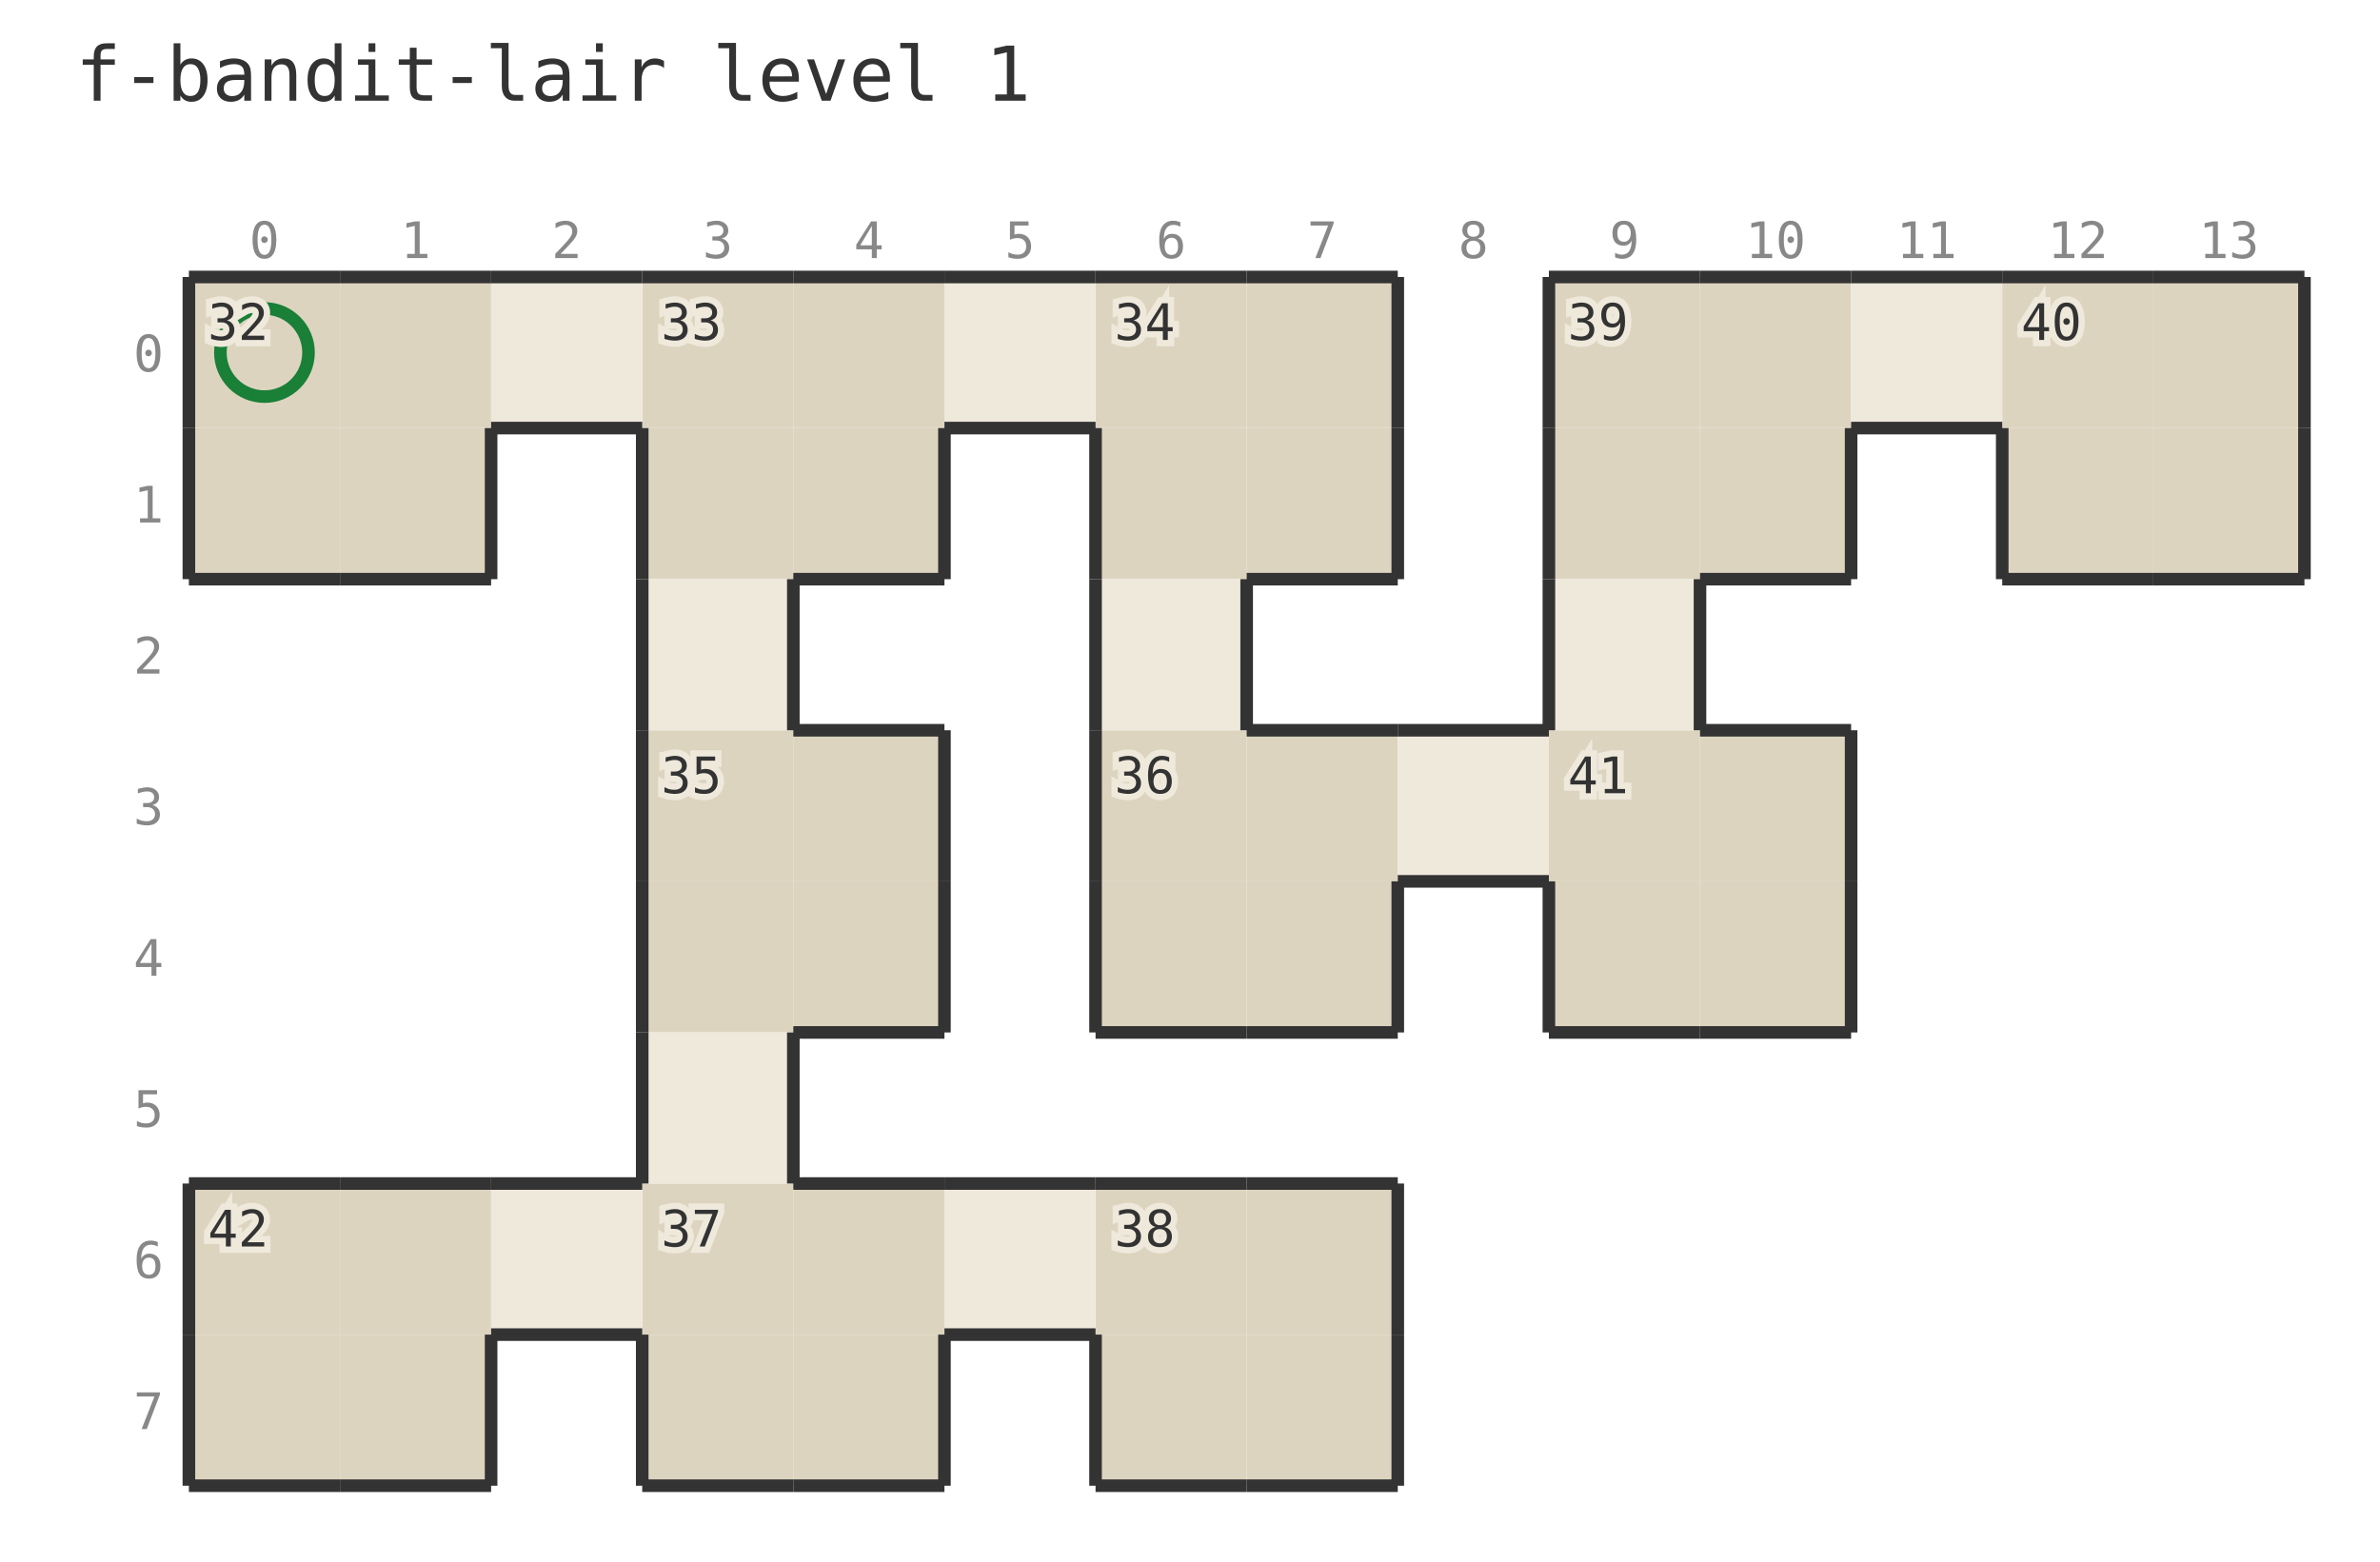
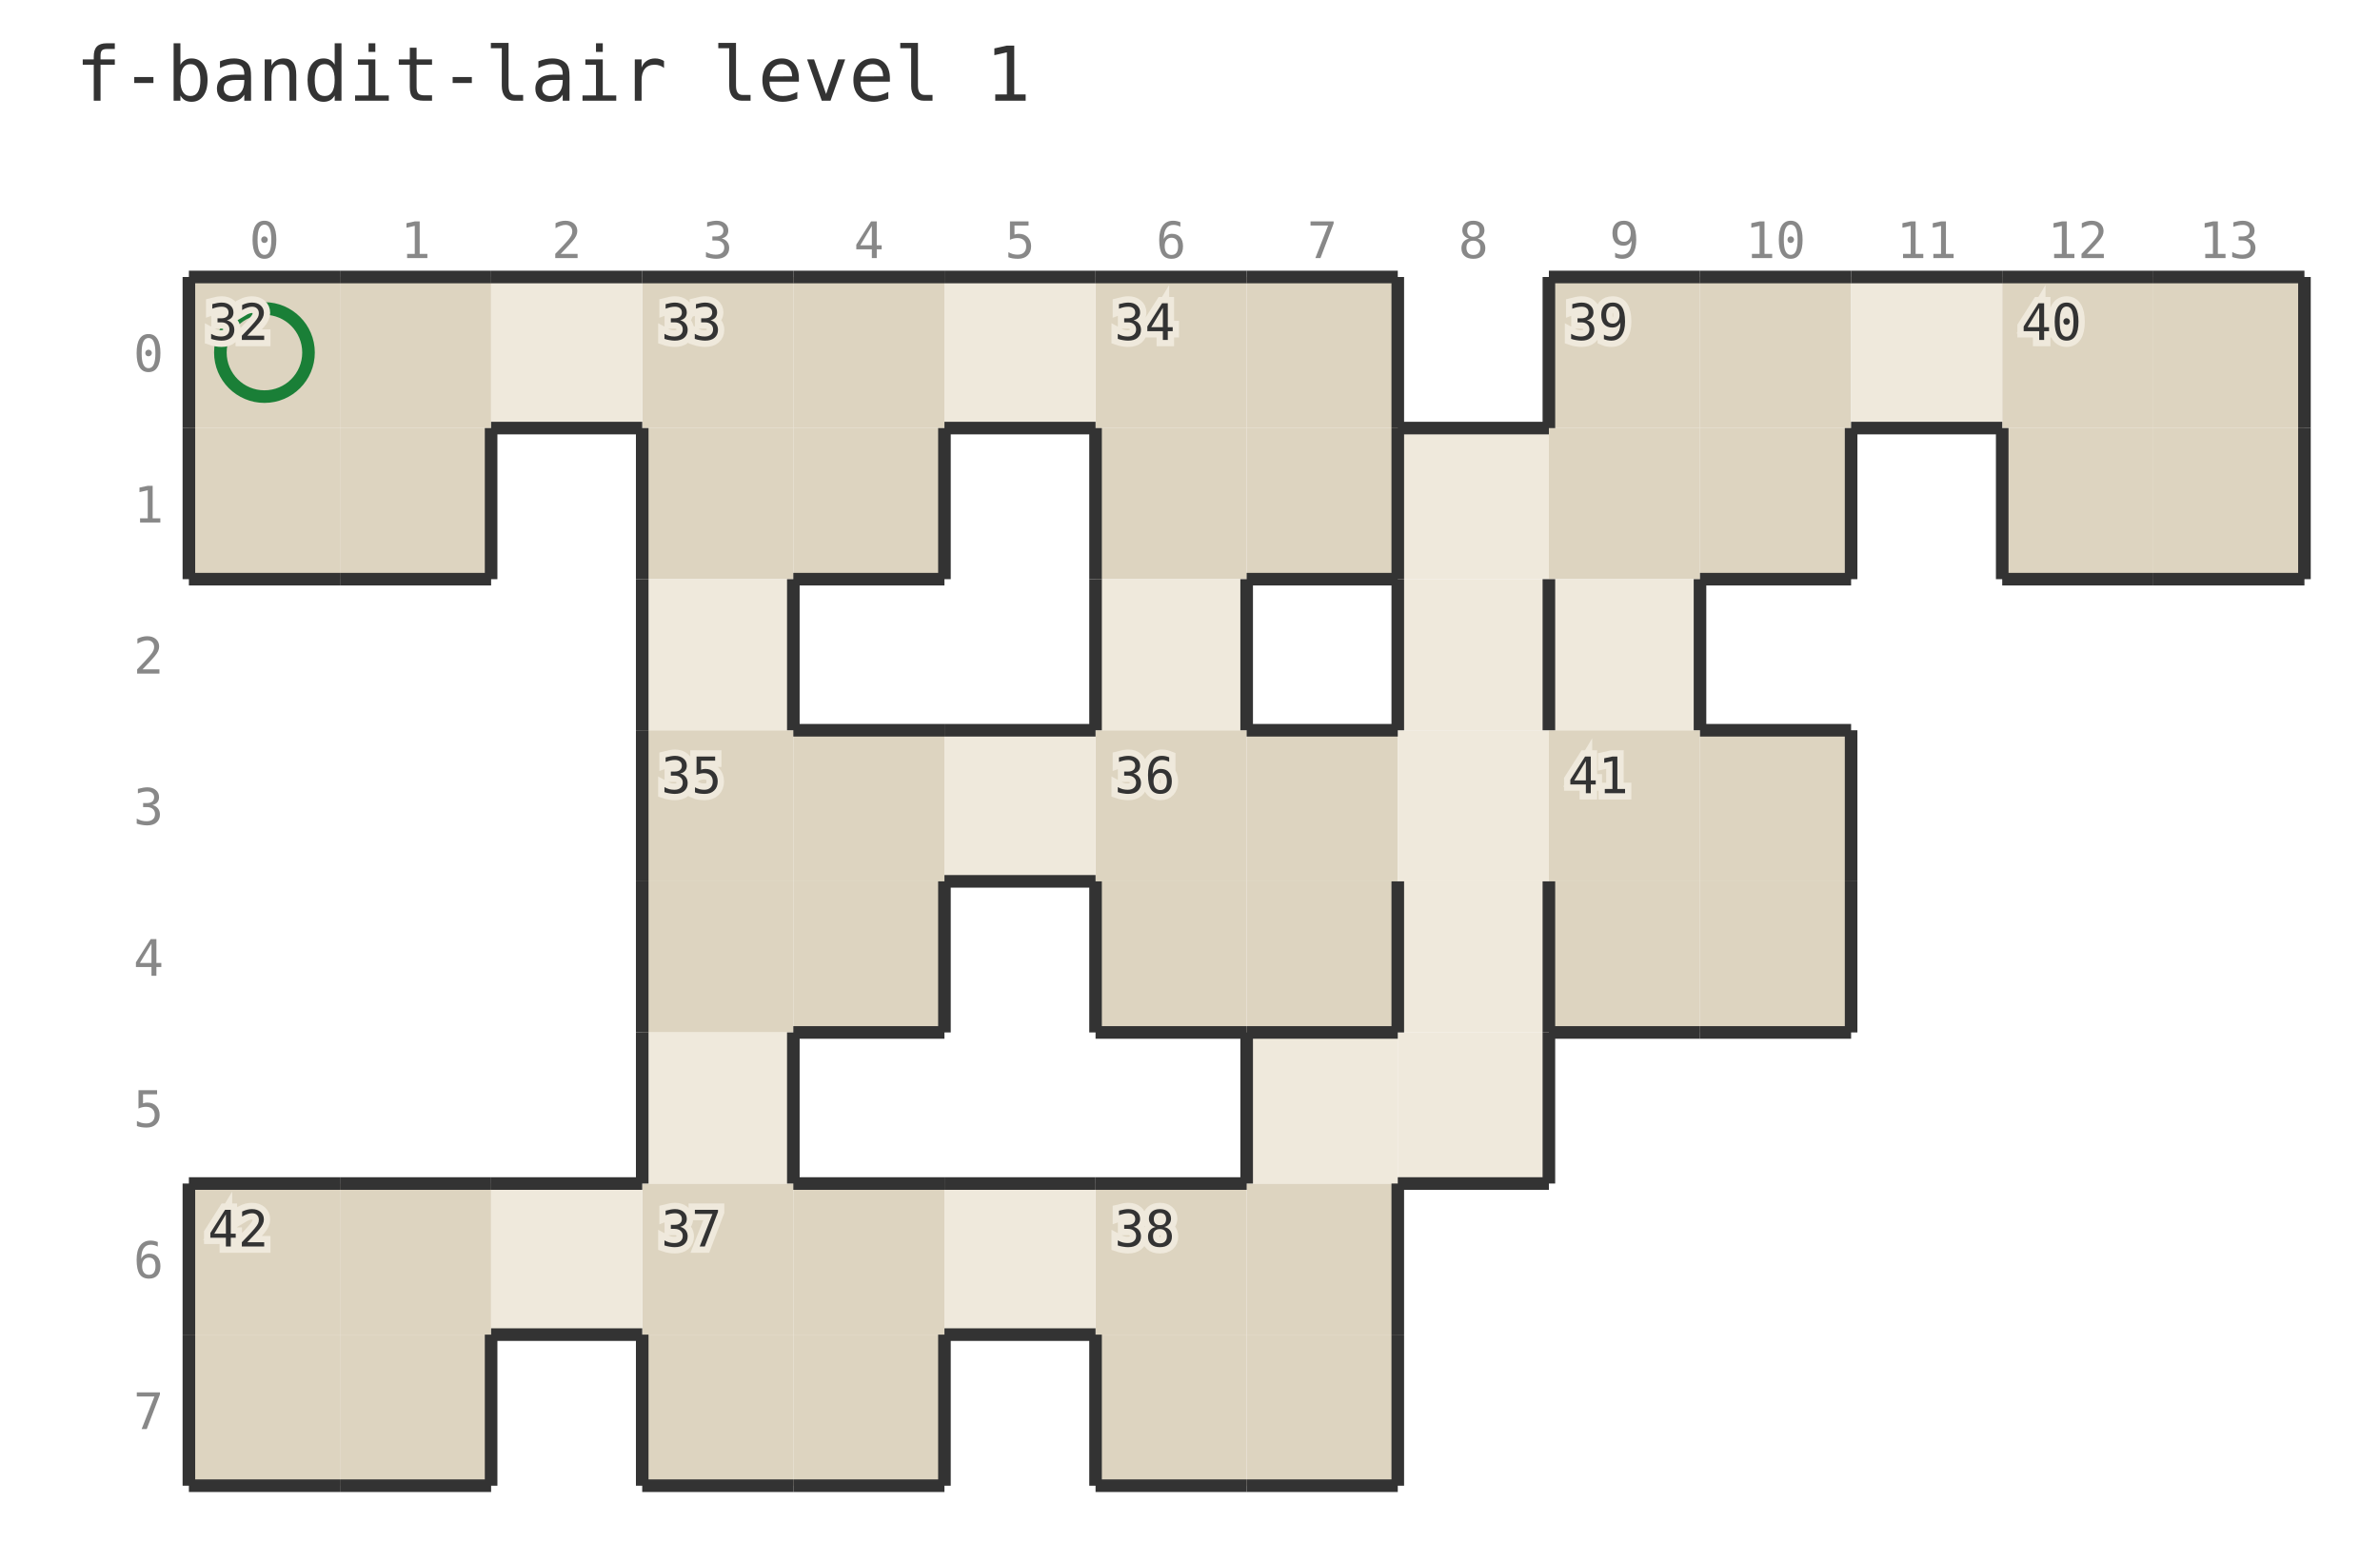
<svg xmlns="http://www.w3.org/2000/svg" width="378" height="248" viewBox="0 0 378 248">
  <text x="12" y="16" font-family="monospace" font-size="12" fill="#333333">f-bandit-lair level 1</text>
  <text x="42" y="41" font-family="monospace" font-size="8" text-anchor="middle" fill="#888888">0</text>
  <text x="66" y="41" font-family="monospace" font-size="8" text-anchor="middle" fill="#888888">1</text>
  <text x="90" y="41" font-family="monospace" font-size="8" text-anchor="middle" fill="#888888">2</text>
  <text x="114" y="41" font-family="monospace" font-size="8" text-anchor="middle" fill="#888888">3</text>
  <text x="138" y="41" font-family="monospace" font-size="8" text-anchor="middle" fill="#888888">4</text>
  <text x="162" y="41" font-family="monospace" font-size="8" text-anchor="middle" fill="#888888">5</text>
  <text x="186" y="41" font-family="monospace" font-size="8" text-anchor="middle" fill="#888888">6</text>
  <text x="210" y="41" font-family="monospace" font-size="8" text-anchor="middle" fill="#888888">7</text>
  <text x="234" y="41" font-family="monospace" font-size="8" text-anchor="middle" fill="#888888">8</text>
  <text x="258" y="41" font-family="monospace" font-size="8" text-anchor="middle" fill="#888888">9</text>
  <text x="282" y="41" font-family="monospace" font-size="8" text-anchor="middle" fill="#888888">10</text>
  <text x="306" y="41" font-family="monospace" font-size="8" text-anchor="middle" fill="#888888">11</text>
  <text x="330" y="41" font-family="monospace" font-size="8" text-anchor="middle" fill="#888888">12</text>
  <text x="354" y="41" font-family="monospace" font-size="8" text-anchor="middle" fill="#888888">13</text>
  <text x="26" y="59" font-family="monospace" font-size="8" text-anchor="end" fill="#888888">0</text>
  <text x="26" y="83" font-family="monospace" font-size="8" text-anchor="end" fill="#888888">1</text>
  <text x="26" y="107" font-family="monospace" font-size="8" text-anchor="end" fill="#888888">2</text>
  <text x="26" y="131" font-family="monospace" font-size="8" text-anchor="end" fill="#888888">3</text>
  <text x="26" y="155" font-family="monospace" font-size="8" text-anchor="end" fill="#888888">4</text>
  <text x="26" y="179" font-family="monospace" font-size="8" text-anchor="end" fill="#888888">5</text>
  <text x="26" y="203" font-family="monospace" font-size="8" text-anchor="end" fill="#888888">6</text>
  <text x="26" y="227" font-family="monospace" font-size="8" text-anchor="end" fill="#888888">7</text>
  <rect x="30" y="44" width="24" height="24" fill="#ddd4c0" />
  <rect x="54" y="44" width="24" height="24" fill="#ddd4c0" />
  <rect x="30" y="68" width="24" height="24" fill="#ddd4c0" />
  <rect x="54" y="68" width="24" height="24" fill="#ddd4c0" />
  <rect x="102" y="44" width="24" height="24" fill="#ddd4c0" />
  <rect x="126" y="44" width="24" height="24" fill="#ddd4c0" />
  <rect x="102" y="68" width="24" height="24" fill="#ddd4c0" />
  <rect x="126" y="68" width="24" height="24" fill="#ddd4c0" />
  <rect x="174" y="44" width="24" height="24" fill="#ddd4c0" />
  <rect x="198" y="44" width="24" height="24" fill="#ddd4c0" />
  <rect x="174" y="68" width="24" height="24" fill="#ddd4c0" />
  <rect x="198" y="68" width="24" height="24" fill="#ddd4c0" />
  <rect x="102" y="116" width="24" height="24" fill="#ddd4c0" />
  <rect x="126" y="116" width="24" height="24" fill="#ddd4c0" />
  <rect x="102" y="140" width="24" height="24" fill="#ddd4c0" />
  <rect x="126" y="140" width="24" height="24" fill="#ddd4c0" />
  <rect x="174" y="116" width="24" height="24" fill="#ddd4c0" />
  <rect x="198" y="116" width="24" height="24" fill="#ddd4c0" />
  <rect x="174" y="140" width="24" height="24" fill="#ddd4c0" />
  <rect x="198" y="140" width="24" height="24" fill="#ddd4c0" />
  <rect x="102" y="188" width="24" height="24" fill="#ddd4c0" />
  <rect x="126" y="188" width="24" height="24" fill="#ddd4c0" />
  <rect x="102" y="212" width="24" height="24" fill="#ddd4c0" />
  <rect x="126" y="212" width="24" height="24" fill="#ddd4c0" />
  <rect x="174" y="188" width="24" height="24" fill="#ddd4c0" />
  <rect x="198" y="188" width="24" height="24" fill="#ddd4c0" />
  <rect x="174" y="212" width="24" height="24" fill="#ddd4c0" />
  <rect x="198" y="212" width="24" height="24" fill="#ddd4c0" />
  <rect x="246" y="44" width="24" height="24" fill="#ddd4c0" />
  <rect x="270" y="44" width="24" height="24" fill="#ddd4c0" />
  <rect x="246" y="68" width="24" height="24" fill="#ddd4c0" />
  <rect x="270" y="68" width="24" height="24" fill="#ddd4c0" />
  <rect x="318" y="44" width="24" height="24" fill="#ddd4c0" />
  <rect x="342" y="44" width="24" height="24" fill="#ddd4c0" />
  <rect x="318" y="68" width="24" height="24" fill="#ddd4c0" />
  <rect x="342" y="68" width="24" height="24" fill="#ddd4c0" />
  <rect x="246" y="116" width="24" height="24" fill="#ddd4c0" />
  <rect x="270" y="116" width="24" height="24" fill="#ddd4c0" />
  <rect x="246" y="140" width="24" height="24" fill="#ddd4c0" />
  <rect x="270" y="140" width="24" height="24" fill="#ddd4c0" />
  <rect x="30" y="188" width="24" height="24" fill="#ddd4c0" />
  <rect x="54" y="188" width="24" height="24" fill="#ddd4c0" />
  <rect x="30" y="212" width="24" height="24" fill="#ddd4c0" />
  <rect x="54" y="212" width="24" height="24" fill="#ddd4c0" />
  <rect x="78" y="44" width="24" height="24" fill="#efe9dc" />
  <rect x="150" y="44" width="24" height="24" fill="#efe9dc" />
  <rect x="294" y="44" width="24" height="24" fill="#efe9dc" />
+   <rect x="222" y="68" width="24" height="24" fill="#efe9dc" />
  <rect x="102" y="92" width="24" height="24" fill="#efe9dc" />
  <rect x="174" y="92" width="24" height="24" fill="#efe9dc" />
+   <rect x="222" y="92" width="24" height="24" fill="#efe9dc" />
  <rect x="246" y="92" width="24" height="24" fill="#efe9dc" />
+   <rect x="150" y="116" width="24" height="24" fill="#efe9dc" />
  <rect x="222" y="116" width="24" height="24" fill="#efe9dc" />
+   <rect x="222" y="140" width="24" height="24" fill="#efe9dc" />
  <rect x="102" y="164" width="24" height="24" fill="#efe9dc" />
+   <rect x="198" y="164" width="24" height="24" fill="#efe9dc" />
+   <rect x="222" y="164" width="24" height="24" fill="#efe9dc" />
  <rect x="78" y="188" width="24" height="24" fill="#efe9dc" />
  <rect x="150" y="188" width="24" height="24" fill="#efe9dc" />
  <line x1="30" y1="44" x2="30" y2="68" stroke="#333333" stroke-width="2" />
  <line x1="30" y1="44" x2="54" y2="44" stroke="#333333" stroke-width="2" />
  <line x1="30" y1="68" x2="30" y2="92" stroke="#333333" stroke-width="2" />
  <line x1="30" y1="92" x2="54" y2="92" stroke="#333333" stroke-width="2" />
  <line x1="30" y1="188" x2="30" y2="212" stroke="#333333" stroke-width="2" />
  <line x1="30" y1="188" x2="54" y2="188" stroke="#333333" stroke-width="2" />
  <line x1="30" y1="212" x2="30" y2="236" stroke="#333333" stroke-width="2" />
  <line x1="30" y1="236" x2="54" y2="236" stroke="#333333" stroke-width="2" />
  <line x1="54" y1="44" x2="78" y2="44" stroke="#333333" stroke-width="2" />
  <line x1="54" y1="92" x2="78" y2="92" stroke="#333333" stroke-width="2" />
  <line x1="54" y1="188" x2="78" y2="188" stroke="#333333" stroke-width="2" />
  <line x1="54" y1="236" x2="78" y2="236" stroke="#333333" stroke-width="2" />
  <line x1="78" y1="44" x2="102" y2="44" stroke="#333333" stroke-width="2" />
  <line x1="78" y1="68" x2="78" y2="92" stroke="#333333" stroke-width="2" />
  <line x1="78" y1="68" x2="102" y2="68" stroke="#333333" stroke-width="2" />
  <line x1="78" y1="188" x2="102" y2="188" stroke="#333333" stroke-width="2" />
  <line x1="78" y1="212" x2="78" y2="236" stroke="#333333" stroke-width="2" />
  <line x1="78" y1="212" x2="102" y2="212" stroke="#333333" stroke-width="2" />
  <line x1="102" y1="44" x2="126" y2="44" stroke="#333333" stroke-width="2" />
  <line x1="102" y1="68" x2="102" y2="92" stroke="#333333" stroke-width="2" />
  <line x1="102" y1="92" x2="102" y2="116" stroke="#333333" stroke-width="2" />
  <line x1="102" y1="116" x2="102" y2="140" stroke="#333333" stroke-width="2" />
  <line x1="102" y1="140" x2="102" y2="164" stroke="#333333" stroke-width="2" />
  <line x1="102" y1="164" x2="102" y2="188" stroke="#333333" stroke-width="2" />
  <line x1="102" y1="212" x2="102" y2="236" stroke="#333333" stroke-width="2" />
  <line x1="102" y1="236" x2="126" y2="236" stroke="#333333" stroke-width="2" />
  <line x1="126" y1="44" x2="150" y2="44" stroke="#333333" stroke-width="2" />
  <line x1="126" y1="92" x2="126" y2="116" stroke="#333333" stroke-width="2" />
  <line x1="126" y1="92" x2="150" y2="92" stroke="#333333" stroke-width="2" />
  <line x1="126" y1="116" x2="150" y2="116" stroke="#333333" stroke-width="2" />
  <line x1="126" y1="164" x2="126" y2="188" stroke="#333333" stroke-width="2" />
  <line x1="126" y1="164" x2="150" y2="164" stroke="#333333" stroke-width="2" />
  <line x1="126" y1="188" x2="150" y2="188" stroke="#333333" stroke-width="2" />
  <line x1="126" y1="236" x2="150" y2="236" stroke="#333333" stroke-width="2" />
  <line x1="150" y1="44" x2="174" y2="44" stroke="#333333" stroke-width="2" />
  <line x1="150" y1="68" x2="150" y2="92" stroke="#333333" stroke-width="2" />
  <line x1="150" y1="68" x2="174" y2="68" stroke="#333333" stroke-width="2" />
-   <line x1="150" y1="116" x2="150" y2="140" stroke="#333333" stroke-width="2" />
+   <line x1="150" y1="116" x2="174" y2="116" stroke="#333333" stroke-width="2" />
  <line x1="150" y1="140" x2="150" y2="164" stroke="#333333" stroke-width="2" />
+   <line x1="150" y1="140" x2="174" y2="140" stroke="#333333" stroke-width="2" />
  <line x1="150" y1="188" x2="174" y2="188" stroke="#333333" stroke-width="2" />
  <line x1="150" y1="212" x2="150" y2="236" stroke="#333333" stroke-width="2" />
  <line x1="150" y1="212" x2="174" y2="212" stroke="#333333" stroke-width="2" />
  <line x1="174" y1="44" x2="198" y2="44" stroke="#333333" stroke-width="2" />
  <line x1="174" y1="68" x2="174" y2="92" stroke="#333333" stroke-width="2" />
  <line x1="174" y1="92" x2="174" y2="116" stroke="#333333" stroke-width="2" />
-   <line x1="174" y1="116" x2="174" y2="140" stroke="#333333" stroke-width="2" />
  <line x1="174" y1="140" x2="174" y2="164" stroke="#333333" stroke-width="2" />
  <line x1="174" y1="164" x2="198" y2="164" stroke="#333333" stroke-width="2" />
  <line x1="174" y1="188" x2="198" y2="188" stroke="#333333" stroke-width="2" />
  <line x1="174" y1="212" x2="174" y2="236" stroke="#333333" stroke-width="2" />
  <line x1="174" y1="236" x2="198" y2="236" stroke="#333333" stroke-width="2" />
  <line x1="198" y1="44" x2="222" y2="44" stroke="#333333" stroke-width="2" />
  <line x1="198" y1="92" x2="198" y2="116" stroke="#333333" stroke-width="2" />
  <line x1="198" y1="92" x2="222" y2="92" stroke="#333333" stroke-width="2" />
  <line x1="198" y1="116" x2="222" y2="116" stroke="#333333" stroke-width="2" />
+   <line x1="198" y1="164" x2="198" y2="188" stroke="#333333" stroke-width="2" />
  <line x1="198" y1="164" x2="222" y2="164" stroke="#333333" stroke-width="2" />
-   <line x1="198" y1="188" x2="222" y2="188" stroke="#333333" stroke-width="2" />
  <line x1="198" y1="236" x2="222" y2="236" stroke="#333333" stroke-width="2" />
  <line x1="222" y1="44" x2="222" y2="68" stroke="#333333" stroke-width="2" />
  <line x1="222" y1="68" x2="222" y2="92" stroke="#333333" stroke-width="2" />
-   <line x1="222" y1="116" x2="246" y2="116" stroke="#333333" stroke-width="2" />
+   <line x1="222" y1="68" x2="246" y2="68" stroke="#333333" stroke-width="2" />
+   <line x1="222" y1="92" x2="222" y2="116" stroke="#333333" stroke-width="2" />
  <line x1="222" y1="140" x2="222" y2="164" stroke="#333333" stroke-width="2" />
-   <line x1="222" y1="140" x2="246" y2="140" stroke="#333333" stroke-width="2" />
  <line x1="222" y1="188" x2="222" y2="212" stroke="#333333" stroke-width="2" />
+   <line x1="222" y1="188" x2="246" y2="188" stroke="#333333" stroke-width="2" />
  <line x1="222" y1="212" x2="222" y2="236" stroke="#333333" stroke-width="2" />
  <line x1="246" y1="44" x2="246" y2="68" stroke="#333333" stroke-width="2" />
  <line x1="246" y1="44" x2="270" y2="44" stroke="#333333" stroke-width="2" />
-   <line x1="246" y1="68" x2="246" y2="92" stroke="#333333" stroke-width="2" />
  <line x1="246" y1="92" x2="246" y2="116" stroke="#333333" stroke-width="2" />
  <line x1="246" y1="140" x2="246" y2="164" stroke="#333333" stroke-width="2" />
+   <line x1="246" y1="164" x2="246" y2="188" stroke="#333333" stroke-width="2" />
  <line x1="246" y1="164" x2="270" y2="164" stroke="#333333" stroke-width="2" />
  <line x1="270" y1="44" x2="294" y2="44" stroke="#333333" stroke-width="2" />
  <line x1="270" y1="92" x2="270" y2="116" stroke="#333333" stroke-width="2" />
  <line x1="270" y1="92" x2="294" y2="92" stroke="#333333" stroke-width="2" />
  <line x1="270" y1="116" x2="294" y2="116" stroke="#333333" stroke-width="2" />
  <line x1="270" y1="164" x2="294" y2="164" stroke="#333333" stroke-width="2" />
  <line x1="294" y1="44" x2="318" y2="44" stroke="#333333" stroke-width="2" />
  <line x1="294" y1="68" x2="294" y2="92" stroke="#333333" stroke-width="2" />
  <line x1="294" y1="68" x2="318" y2="68" stroke="#333333" stroke-width="2" />
  <line x1="294" y1="116" x2="294" y2="140" stroke="#333333" stroke-width="2" />
  <line x1="294" y1="140" x2="294" y2="164" stroke="#333333" stroke-width="2" />
  <line x1="318" y1="44" x2="342" y2="44" stroke="#333333" stroke-width="2" />
  <line x1="318" y1="68" x2="318" y2="92" stroke="#333333" stroke-width="2" />
  <line x1="318" y1="92" x2="342" y2="92" stroke="#333333" stroke-width="2" />
  <line x1="342" y1="44" x2="366" y2="44" stroke="#333333" stroke-width="2" />
  <line x1="342" y1="92" x2="366" y2="92" stroke="#333333" stroke-width="2" />
  <line x1="366" y1="44" x2="366" y2="68" stroke="#333333" stroke-width="2" />
  <line x1="366" y1="68" x2="366" y2="92" stroke="#333333" stroke-width="2" />
  <circle cx="42" cy="56" r="7" fill="none" stroke="#1a7f37" stroke-width="2" />
  <text x="33" y="54" font-family="monospace" font-size="8" paint-order="stroke" stroke="#efe9dc" stroke-width="2" fill="#333333">32</text>
  <text x="105" y="54" font-family="monospace" font-size="8" paint-order="stroke" stroke="#efe9dc" stroke-width="2" fill="#333333">33</text>
  <text x="177" y="54" font-family="monospace" font-size="8" paint-order="stroke" stroke="#efe9dc" stroke-width="2" fill="#333333">34</text>
  <text x="105" y="126" font-family="monospace" font-size="8" paint-order="stroke" stroke="#efe9dc" stroke-width="2" fill="#333333">35</text>
  <text x="177" y="126" font-family="monospace" font-size="8" paint-order="stroke" stroke="#efe9dc" stroke-width="2" fill="#333333">36</text>
  <text x="105" y="198" font-family="monospace" font-size="8" paint-order="stroke" stroke="#efe9dc" stroke-width="2" fill="#333333">37</text>
  <text x="177" y="198" font-family="monospace" font-size="8" paint-order="stroke" stroke="#efe9dc" stroke-width="2" fill="#333333">38</text>
  <text x="249" y="54" font-family="monospace" font-size="8" paint-order="stroke" stroke="#efe9dc" stroke-width="2" fill="#333333">39</text>
  <text x="321" y="54" font-family="monospace" font-size="8" paint-order="stroke" stroke="#efe9dc" stroke-width="2" fill="#333333">40</text>
  <text x="249" y="126" font-family="monospace" font-size="8" paint-order="stroke" stroke="#efe9dc" stroke-width="2" fill="#333333">41</text>
  <text x="33" y="198" font-family="monospace" font-size="8" paint-order="stroke" stroke="#efe9dc" stroke-width="2" fill="#333333">42</text>
</svg>
